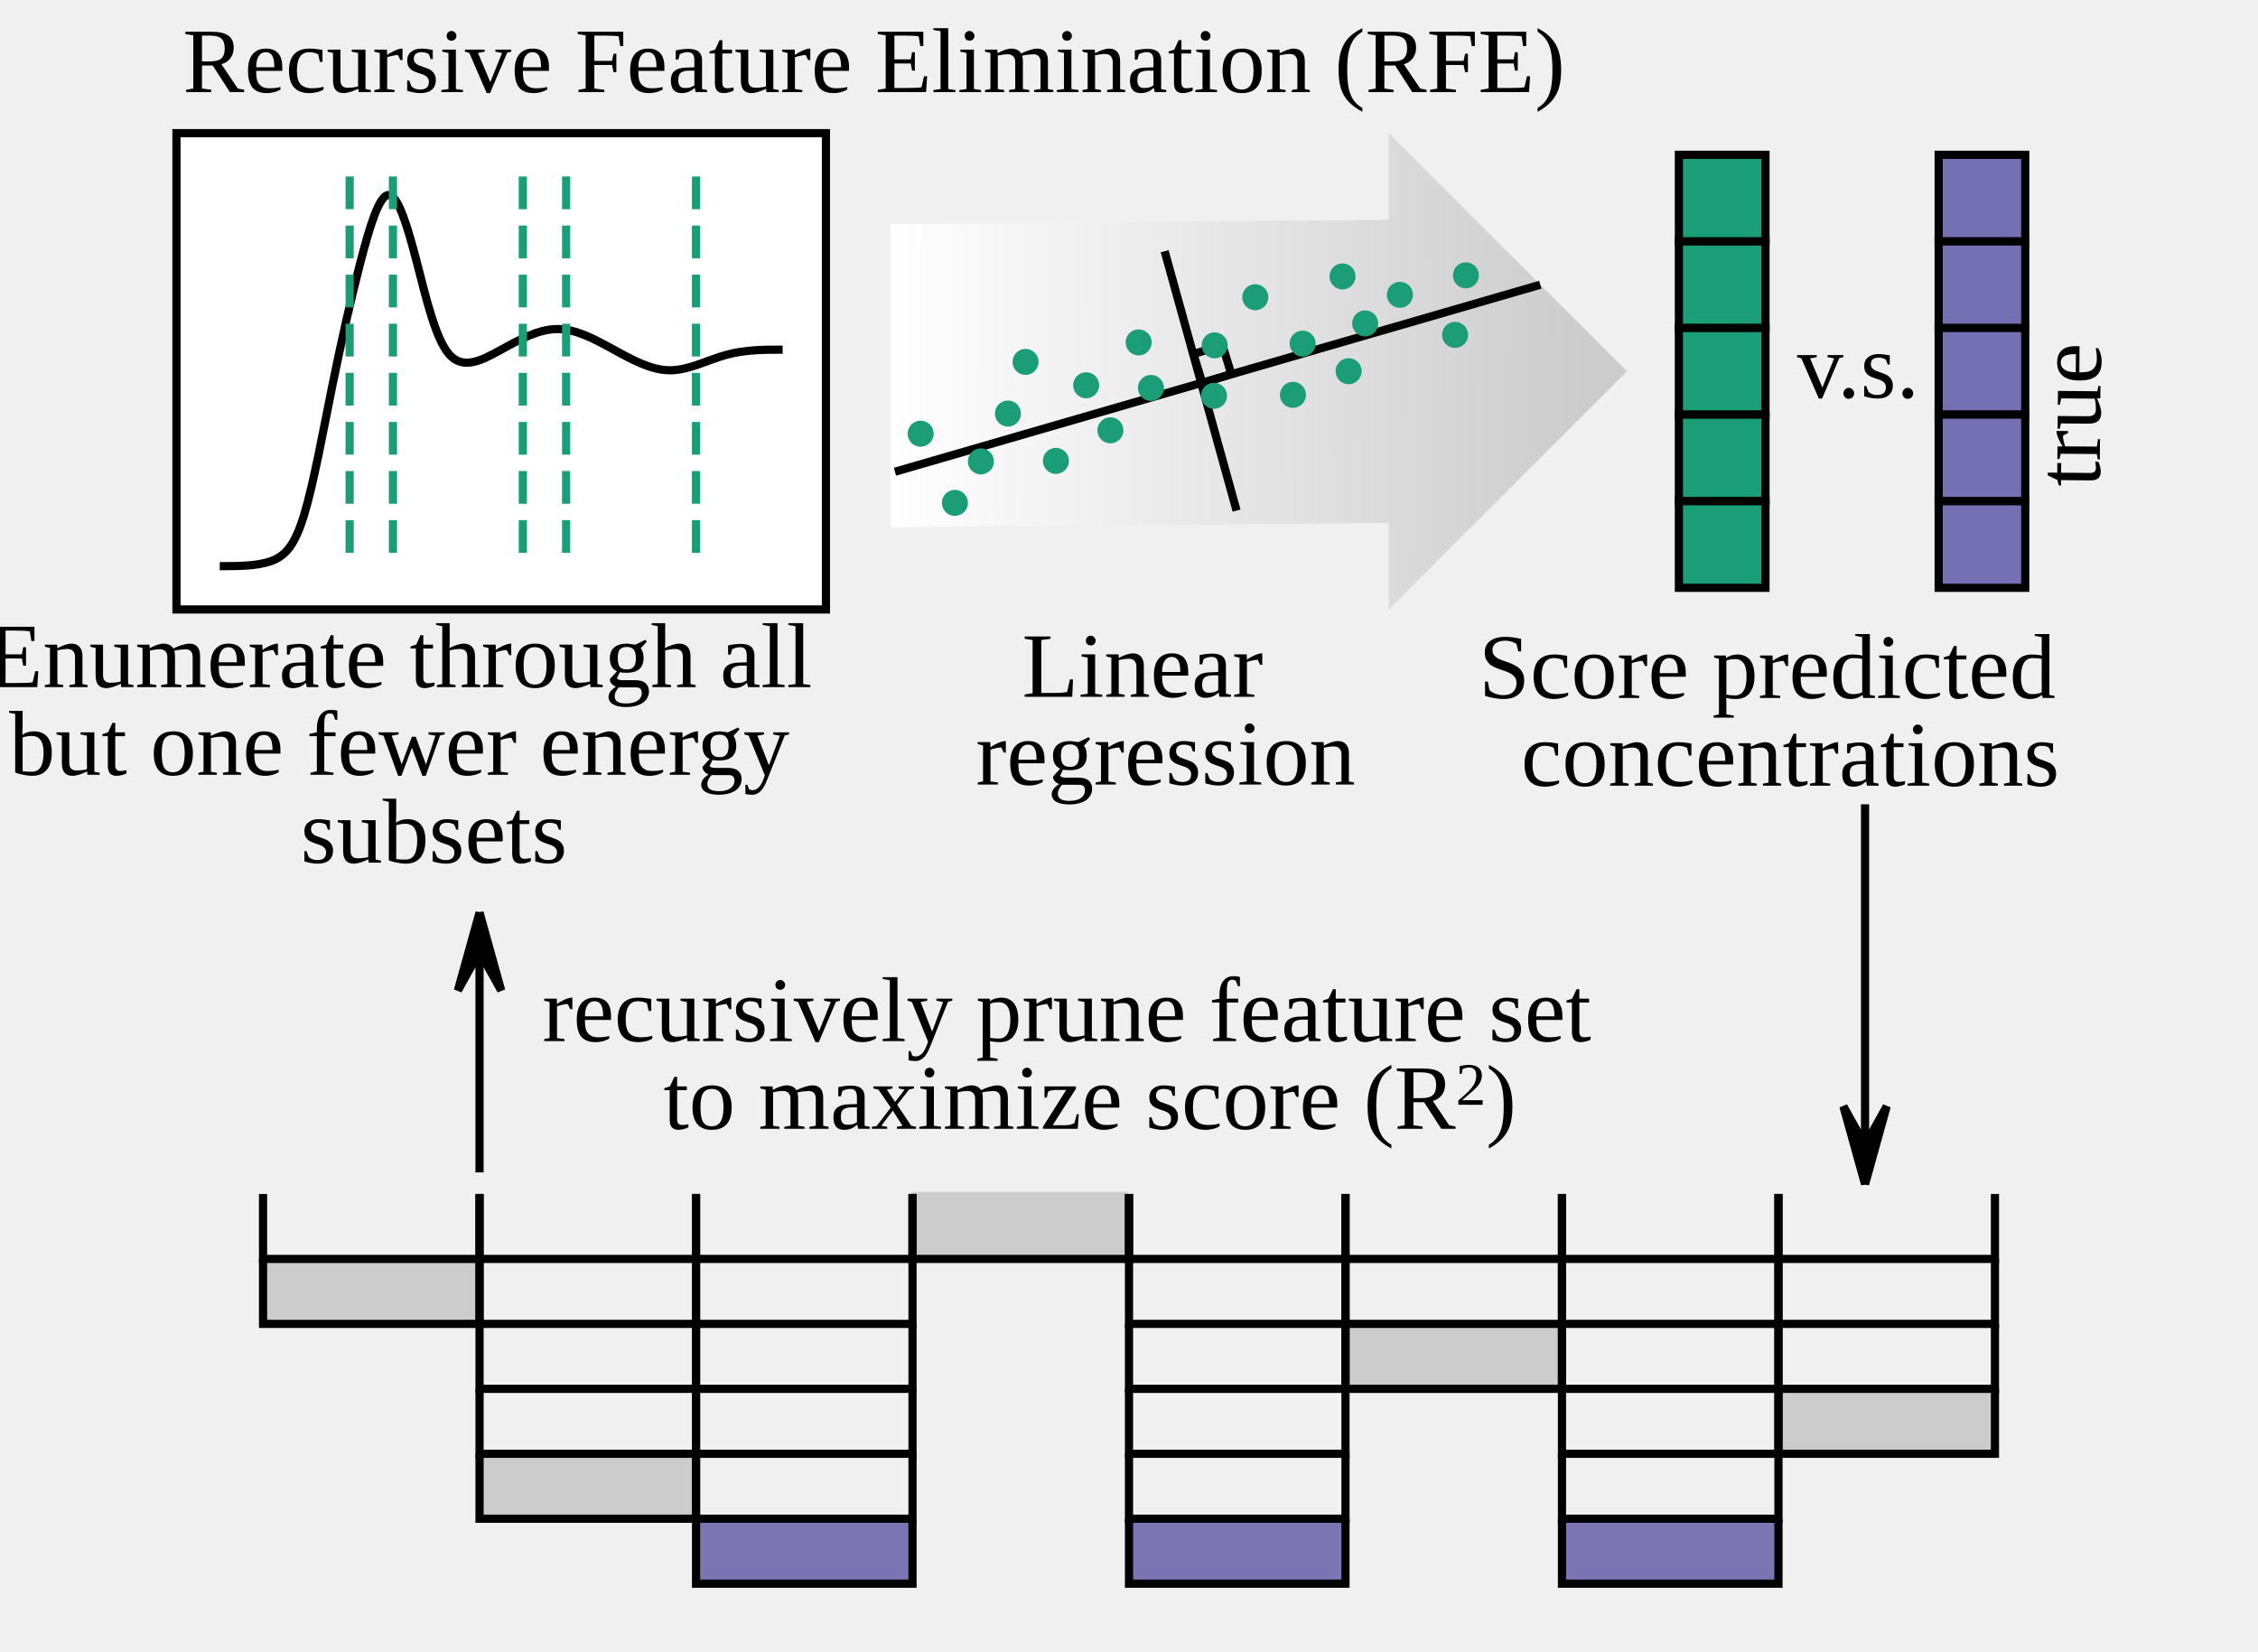
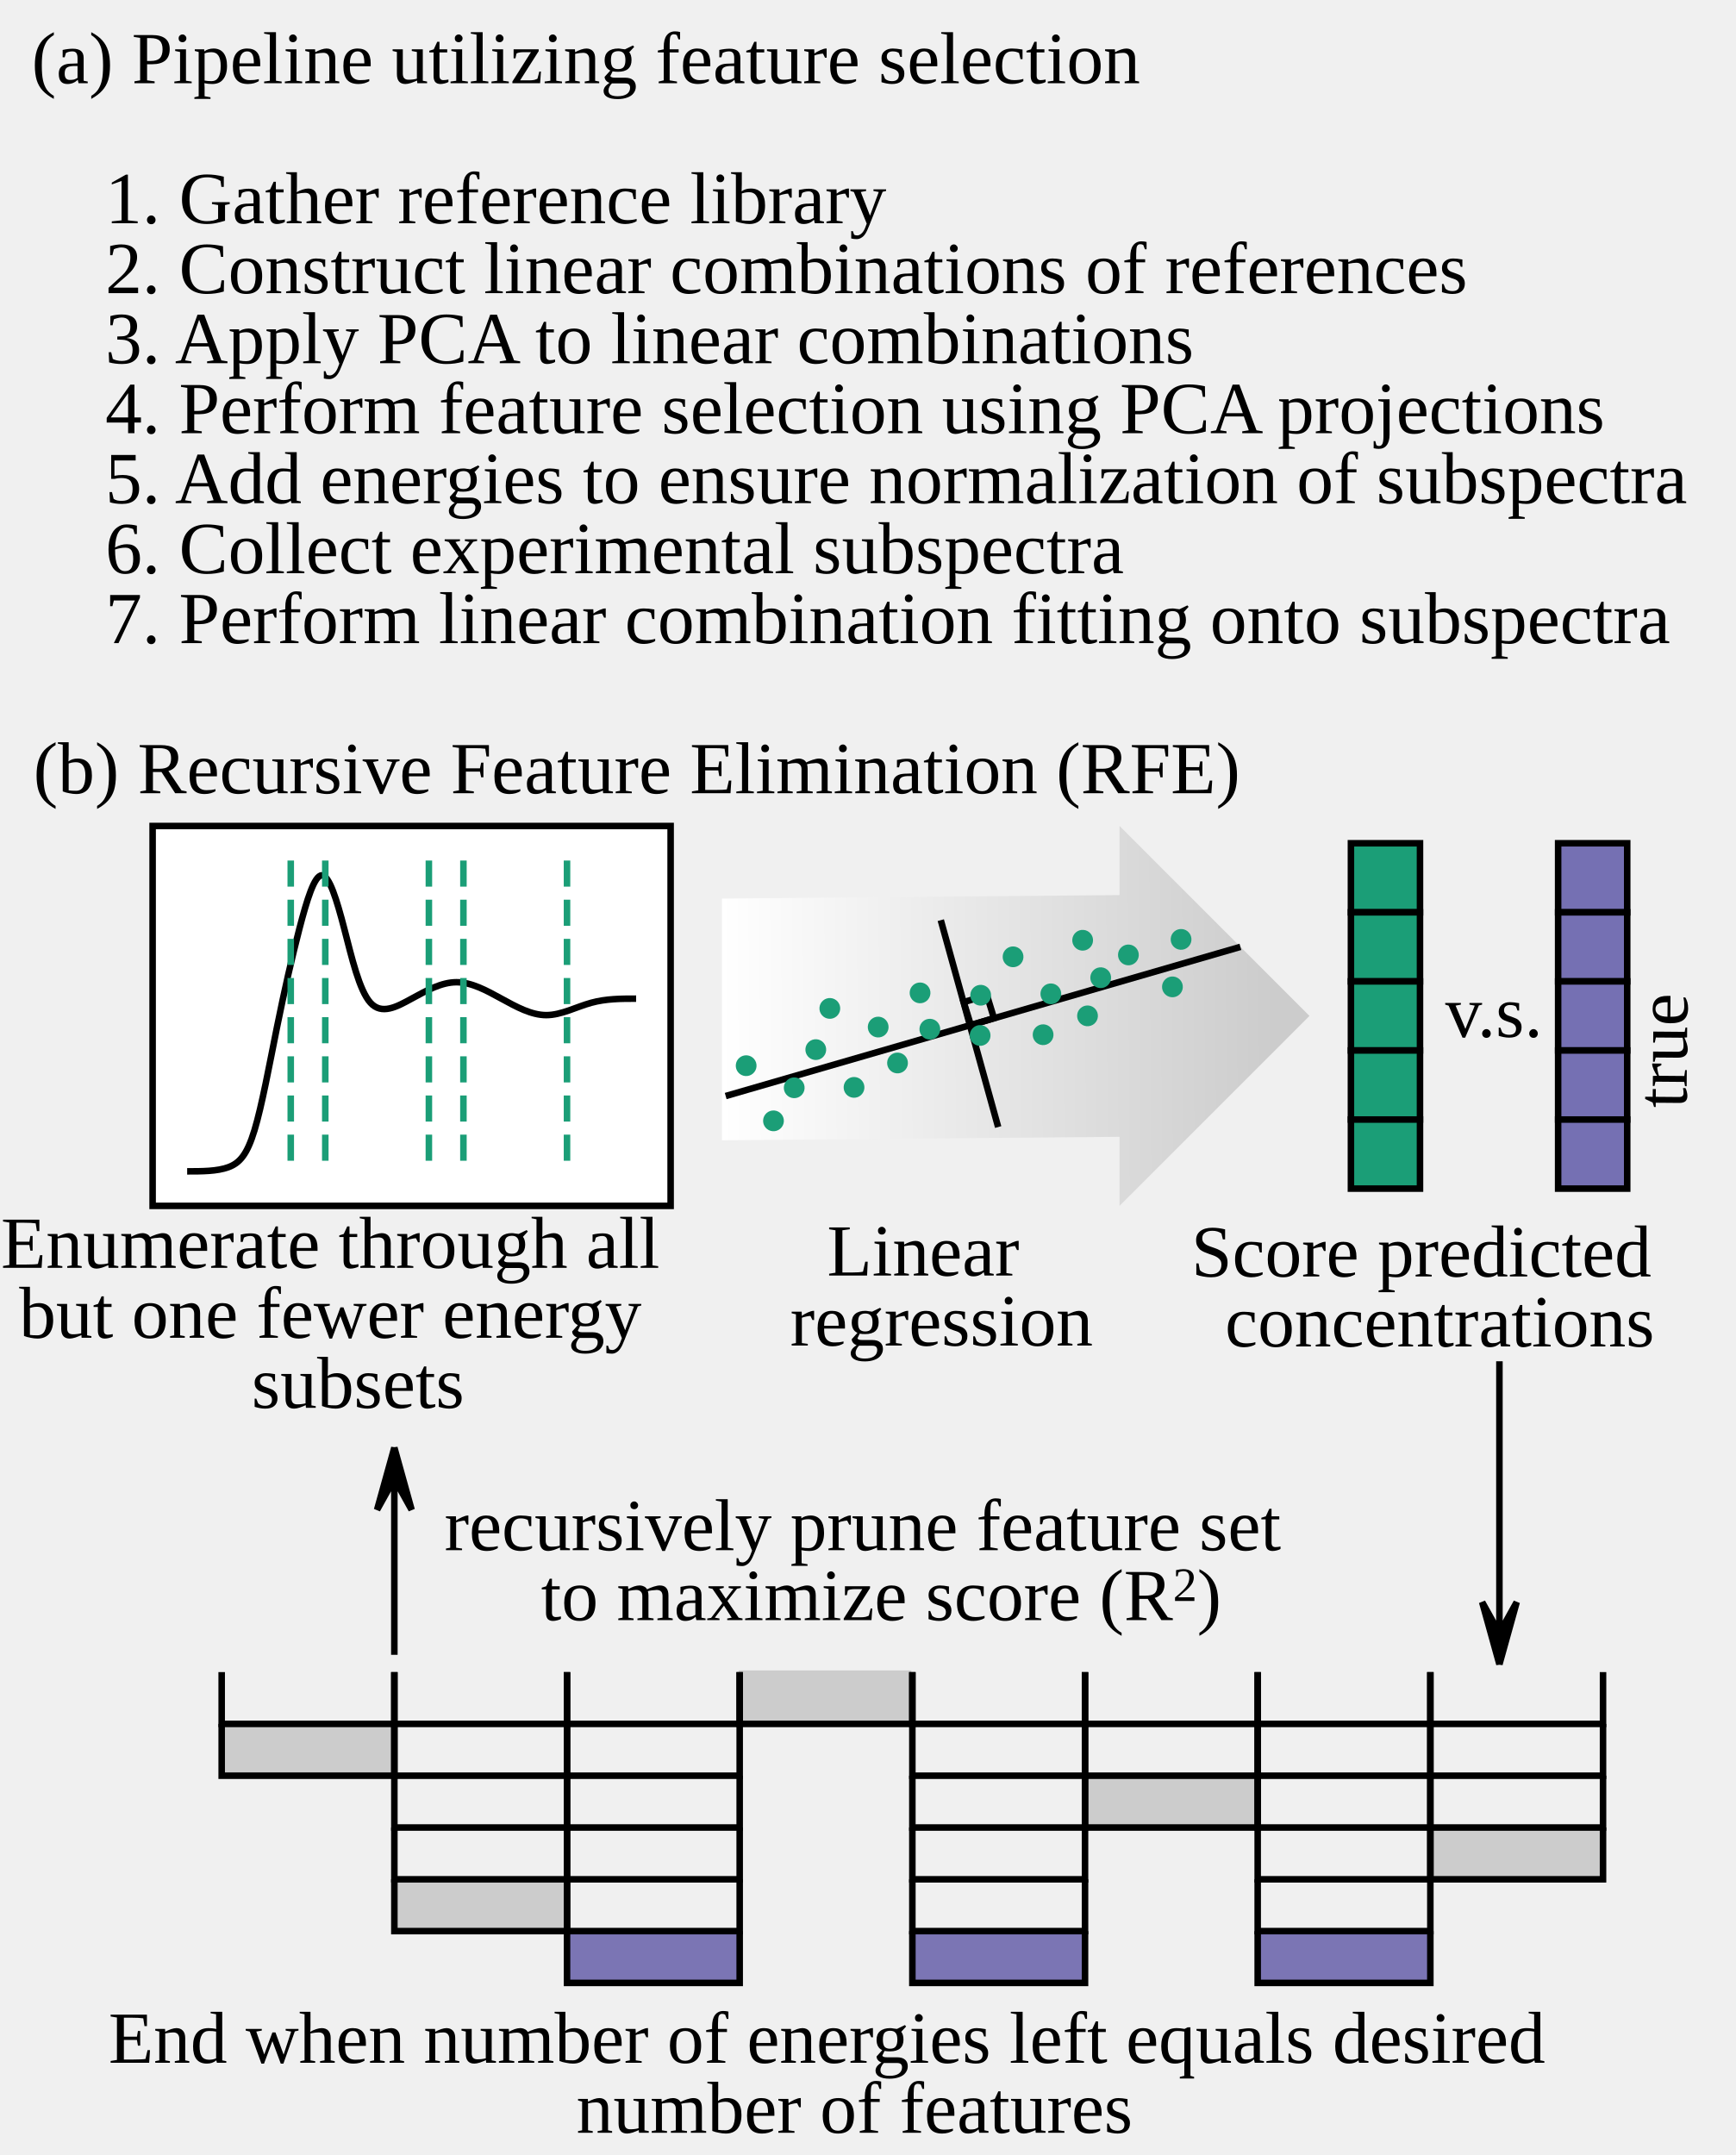
- <svg xmlns="http://www.w3.org/2000/svg" xmlns:xlink="http://www.w3.org/1999/xlink" width="137.983mm" height="100.942mm" viewBox="0 0 137.983 100.942" version="1.1" id="svg8">
+ <svg xmlns="http://www.w3.org/2000/svg" xmlns:xlink="http://www.w3.org/1999/xlink" width="133.001mm" height="165.102mm" viewBox="0 0 133.001 165.102" version="1.1" id="svg8">
  <defs id="defs2">
    <linearGradient id="linearGradient1077">
      <stop style="stop-color:#ffffff;stop-opacity:1" offset="0" id="stop1073" />
      <stop style="stop-color:#cccccc;stop-opacity:1" offset="1" id="stop1075" />
    </linearGradient>
    <rect x="46.302" y="228.865" width="74.083" height="11.906" id="rect1117" />
    <linearGradient xlink:href="#linearGradient1077" id="linearGradient1079" x1="82.021" y1="248.708" x2="124.387" y2="248.441" gradientUnits="userSpaceOnUse" gradientTransform="translate(-1.355324,1.590696)" />
  </defs>
-   <g id="layer1" transform="translate(-26.25833,-227.3417)">
+   <g id="layer1" transform="translate(-25.34866,-172.197)">
    <rect style="fill:#7872b3;fill-opacity:0.961;fill-rule:evenodd;stroke:none;stroke-width:0.569;stroke-linecap:round;stroke-linejoin:round;stroke-opacity:1;paint-order:markers fill stroke" id="rect1093-83-2" width="13.229" height="4.009" x="121.607" y="320.004" />
    <rect style="fill:#7872b3;fill-opacity:0.961;fill-rule:evenodd;stroke:none;stroke-width:0.569;stroke-linecap:round;stroke-linejoin:round;stroke-opacity:1;paint-order:markers fill stroke" id="rect1093-83-0" width="13.229" height="4.009" x="95.415" y="320.191" />
    <rect style="fill:#7872b3;fill-opacity:0.961;fill-rule:evenodd;stroke:none;stroke-width:0.569;stroke-linecap:round;stroke-linejoin:round;stroke-opacity:1;paint-order:markers fill stroke" id="rect1093-83" width="13.229" height="4.009" x="68.848" y="320.191" />
    <rect style="fill:#cccccc;fill-opacity:1;fill-rule:evenodd;stroke:none;stroke-width:0.569;stroke-linecap:round;stroke-linejoin:round;stroke-opacity:1;paint-order:markers fill stroke" id="rect1093-4" width="13.229" height="4.009" x="135.077" y="312.146" />
    <rect style="fill:#cccccc;fill-opacity:1;fill-rule:evenodd;stroke:none;stroke-width:0.569;stroke-linecap:round;stroke-linejoin:round;stroke-opacity:1;paint-order:markers fill stroke" id="rect1093-82" width="13.229" height="4.009" x="108.511" y="308.031" />
    <rect style="fill:#cccccc;fill-opacity:1;fill-rule:evenodd;stroke:none;stroke-width:0.569;stroke-linecap:round;stroke-linejoin:round;stroke-opacity:1;paint-order:markers fill stroke" id="rect1093-8" width="13.229" height="4.009" x="81.944" y="300.173" />
    <rect style="fill:#cccccc;fill-opacity:1;fill-rule:evenodd;stroke:none;stroke-width:0.569;stroke-linecap:round;stroke-linejoin:round;stroke-opacity:1;paint-order:markers fill stroke" id="rect1093-5" width="13.229" height="4.009" x="55.565" y="316.075" />
    <rect style="fill:#cccccc;fill-opacity:1;fill-rule:evenodd;stroke:none;stroke-width:0.569;stroke-linecap:round;stroke-linejoin:round;stroke-opacity:1;paint-order:markers fill stroke" id="rect1093" width="13.229" height="4.009" x="42.333" y="304.231" />
-     <path style="fill:url(#linearGradient1079);fill-opacity:1;stroke:none;stroke-width:0.265;stroke-linecap:butt;stroke-linejoin:miter;stroke-opacity:1;stroke-miterlimit:4;stroke-dasharray:none" d="m 80.666,241.039 v 18.521 l 30.459,-0.268 v 5.292 l 14.552,-14.552 -14.552,-14.552 0,5.292 z" id="path975" />
-     <text xml:space="preserve" style="font-size:5.644px;line-height:1.25;font-family:'Times New Roman';-inkscape-font-specification:'Times New Roman, ';stroke-width:0.265;font-weight:normal;font-style:normal;font-stretch:normal;font-variant:normal;" x="37.429" y="232.968" id="text1109">
-       <tspan x="37.429" y="232.968" style="stroke-width:0.265;-inkscape-font-specification:'Times New Roman, ';font-family:'Times New Roman';font-weight:normal;font-style:normal;font-stretch:normal;font-variant:normal;" id="tspan1107">Recursive Feature Elimination (RFE)</tspan>
+     <path style="fill:url(#linearGradient1079);fill-opacity:1;stroke:none;stroke-width:0.265;stroke-linecap:butt;stroke-linejoin:miter;stroke-miterlimit:4;stroke-dasharray:none;stroke-opacity:1" d="m 80.666,241.039 v 18.521 l 30.459,-0.268 v 5.292 L 125.677,250.031 111.125,235.479 v 5.292 z" id="path975" />
+     <text xml:space="preserve" style="font-style:normal;font-variant:normal;font-weight:normal;font-stretch:normal;font-size:5.644px;line-height:1.25;font-family:'Times New Roman';-inkscape-font-specification:'Times New Roman, ';stroke-width:0.265" x="27.904" y="232.968" id="text1109">
+       <tspan x="27.904" y="232.968" style="font-style:normal;font-variant:normal;font-weight:normal;font-stretch:normal;font-family:'Times New Roman';-inkscape-font-specification:'Times New Roman, ';stroke-width:0.265" id="tspan1107">(b) Recursive Feature Elimination (RFE)</tspan>
    </text>
    <text xml:space="preserve" id="text1115" style="font-size:5.644px;line-height:1.25;font-family:'Cambria Math';-inkscape-font-specification:'Cambria Math';white-space:pre;shape-inside:url(#rect1117);display:inline" />
    <g id="g982" transform="translate(-18.52083,201.0833)">
      <g id="g970" transform="translate(39.6875,-2.645835)">
        <rect style="fill:#ffffff;fill-rule:evenodd;stroke:#000000;stroke-width:0.5;stroke-miterlimit:4;stroke-dasharray:none;paint-order:markers fill stroke" id="rect966" width="39.688" height="29.104" x="15.875" y="37.042" ry="0" />
        <path style="fill:none;stroke:#000000;stroke-width:0.5;stroke-linecap:butt;stroke-linejoin:miter;stroke-miterlimit:4;stroke-dasharray:none;stroke-opacity:1" d="m 18.521,63.5 c 1.147,0 2.293,0 3.153,-0.315 0.86,-0.315 1.433,-0.945 2.006,-2.835 0.573,-1.89 1.147,-5.04 1.72,-7.874 0.573,-2.835 1.147,-5.355 1.72,-7.56 0.573,-2.205 1.147,-4.095 1.72,-4.095 0.573,4.8e-5 1.147,1.89 1.72,4.095 0.573,2.205 1.147,4.725 2.006,5.67 0.86,0.945 2.006,0.315 3.153,-0.315 1.147,-0.63 2.293,-1.26 3.44,-1.26 1.147,7.9e-5 2.293,0.63 3.44,1.26 1.147,0.63 2.293,1.26 3.44,1.26 1.146,-7.9e-5 2.293,-0.63 3.44,-0.945 1.147,-0.315 2.293,-0.315 3.439,-0.315" id="path968" />
      </g>
      <path style="fill:none;stroke:#1b9e77;stroke-width:0.5;stroke-linecap:butt;stroke-linejoin:miter;stroke-miterlimit:4;stroke-dasharray:2, 1;stroke-dashoffset:0;stroke-opacity:1" d="m 87.312,37.042 v 23.812" id="path972" />
      <path style="fill:none;stroke:#1b9e77;stroke-width:0.5;stroke-linecap:butt;stroke-linejoin:miter;stroke-miterlimit:4;stroke-dasharray:2, 1;stroke-dashoffset:0;stroke-opacity:1" d="m 79.375,37.042 v 23.812" id="path974" />
      <path style="fill:none;stroke:#1b9e77;stroke-width:0.5;stroke-linecap:butt;stroke-linejoin:miter;stroke-miterlimit:4;stroke-dasharray:2, 1;stroke-dashoffset:0;stroke-opacity:1" d="m 76.729,37.042 v 23.812" id="path976" />
      <path style="fill:none;stroke:#1b9e77;stroke-width:0.5;stroke-linecap:butt;stroke-linejoin:miter;stroke-miterlimit:4;stroke-dasharray:2, 1;stroke-dashoffset:0;stroke-opacity:1" d="m 68.792,37.042 v 23.812" id="path978" />
      <path style="fill:none;stroke:#1b9e77;stroke-width:0.5;stroke-linecap:butt;stroke-linejoin:miter;stroke-miterlimit:4;stroke-dasharray:2, 1;stroke-dashoffset:0;stroke-opacity:1" d="m 66.146,37.042 v 23.812" id="path980" />
    </g>
    <g id="g1033" style="fill:#1b9e77;fill-opacity:1" transform="translate(3.175)">
      <rect style="fill:#1b9e77;fill-opacity:1;fill-rule:evenodd;stroke:#000000;stroke-width:0.5;stroke-linecap:square;stroke-miterlimit:4;stroke-dasharray:none;paint-order:markers fill stroke" id="rect1016" width="5.292" height="5.292" x="125.677" y="236.802" />
      <rect style="fill:#1b9e77;fill-opacity:1;fill-rule:evenodd;stroke:#000000;stroke-width:0.5;stroke-linecap:square;stroke-miterlimit:4;stroke-dasharray:none;paint-order:markers fill stroke" id="rect1018" width="5.292" height="5.292" x="125.677" y="242.094" />
      <rect style="fill:#1b9e77;fill-opacity:1;fill-rule:evenodd;stroke:#000000;stroke-width:0.5;stroke-linecap:square;stroke-miterlimit:4;stroke-dasharray:none;paint-order:markers fill stroke" id="rect1020" width="5.292" height="5.292" x="125.677" y="247.385" />
      <rect style="fill:#1b9e77;fill-opacity:1;fill-rule:evenodd;stroke:#000000;stroke-width:0.5;stroke-linecap:square;stroke-miterlimit:4;stroke-dasharray:none;paint-order:markers fill stroke" id="rect1022" width="5.292" height="5.292" x="125.677" y="252.677" />
      <rect style="fill:#1b9e77;fill-opacity:1;fill-rule:evenodd;stroke:#000000;stroke-width:0.5;stroke-linecap:square;stroke-miterlimit:4;stroke-dasharray:none;paint-order:markers fill stroke" id="rect1024" width="5.292" height="5.292" x="125.677" y="257.969" />
    </g>
    <g id="g1045" transform="translate(19.05001)" style="fill:#7570b3;fill-opacity:1">
      <rect style="fill:#7570b3;fill-opacity:1;fill-rule:evenodd;stroke:#000000;stroke-width:0.5;stroke-linecap:square;stroke-miterlimit:4;stroke-dasharray:none;paint-order:markers fill stroke" id="rect1035" width="5.292" height="5.292" x="125.677" y="236.802" />
      <rect style="fill:#7570b3;fill-opacity:1;fill-rule:evenodd;stroke:#000000;stroke-width:0.5;stroke-linecap:square;stroke-miterlimit:4;stroke-dasharray:none;paint-order:markers fill stroke" id="rect1037" width="5.292" height="5.292" x="125.677" y="242.094" />
      <rect style="fill:#7570b3;fill-opacity:1;fill-rule:evenodd;stroke:#000000;stroke-width:0.5;stroke-linecap:square;stroke-miterlimit:4;stroke-dasharray:none;paint-order:markers fill stroke" id="rect1039" width="5.292" height="5.292" x="125.677" y="247.385" />
      <rect style="fill:#7570b3;fill-opacity:1;fill-rule:evenodd;stroke:#000000;stroke-width:0.5;stroke-linecap:square;stroke-miterlimit:4;stroke-dasharray:none;paint-order:markers fill stroke" id="rect1041" width="5.292" height="5.292" x="125.677" y="252.677" />
      <rect style="fill:#7570b3;fill-opacity:1;fill-rule:evenodd;stroke:#000000;stroke-width:0.5;stroke-linecap:square;stroke-miterlimit:4;stroke-dasharray:none;paint-order:markers fill stroke" id="rect1043" width="5.292" height="5.292" x="125.677" y="257.969" />
    </g>
-     <text xml:space="preserve" style="font-size:5.644px;line-height:1.25;font-family:'Times New Roman';-inkscape-font-specification:'Times New Roman, ';stroke-width:0.265;font-weight:normal;font-style:normal;font-stretch:normal;font-variant:normal;" x="136.074" y="251.633" id="text1049">
-       <tspan x="136.074" y="251.633" style="stroke-width:0.265;-inkscape-font-specification:'Times New Roman, ';font-family:'Times New Roman';font-weight:normal;font-style:normal;font-stretch:normal;font-variant:normal;" id="tspan1047">v.s.</tspan>
+     <text xml:space="preserve" style="font-style:normal;font-variant:normal;font-weight:normal;font-stretch:normal;font-size:5.644px;line-height:1.25;font-family:'Times New Roman';-inkscape-font-specification:'Times New Roman, ';stroke-width:0.265" x="136.074" y="251.633" id="text1049">
+       <tspan x="136.074" y="251.633" style="font-style:normal;font-variant:normal;font-weight:normal;font-stretch:normal;font-family:'Times New Roman';-inkscape-font-specification:'Times New Roman, ';stroke-width:0.265" id="tspan1047">v.s.</tspan>
    </text>
    <text xml:space="preserve" style="font-style:normal;font-variant:normal;font-weight:normal;font-stretch:normal;font-size:5.644px;line-height:0.95;font-family:'Times New Roman';-inkscape-font-specification:'Times New Roman, ';text-align:center;text-anchor:middle;stroke-width:0.265" x="56.305" y="269.327" id="text1054">
      <tspan x="56.305" y="269.327" style="font-style:normal;font-variant:normal;font-weight:normal;font-stretch:normal;font-family:'Times New Roman';-inkscape-font-specification:'Times New Roman, ';text-align:center;text-anchor:middle;stroke-width:0.265" id="tspan1056">Enumerate through all </tspan>
      <tspan x="56.305" y="274.69" style="font-style:normal;font-variant:normal;font-weight:normal;font-stretch:normal;font-family:'Times New Roman';-inkscape-font-specification:'Times New Roman, ';text-align:center;text-anchor:middle;stroke-width:0.265" id="tspan661">but one fewer energy </tspan>
      <tspan x="56.305" y="280.052" style="font-style:normal;font-variant:normal;font-weight:normal;font-stretch:normal;font-family:'Times New Roman';-inkscape-font-specification:'Times New Roman, ';text-align:center;text-anchor:middle;stroke-width:0.265" id="tspan667">subsets</tspan>
    </text>
-     <text xml:space="preserve" style="font-size:5.644px;line-height:0.95;font-family:'Times New Roman';-inkscape-font-specification:'Times New Roman, ';text-align:center;text-anchor:middle;stroke-width:0.265;font-weight:normal;font-style:normal;font-stretch:normal;font-variant:normal;" x="101.02" y="269.923" id="text1062">
-       <tspan x="101.02" y="269.923" style="text-align:center;text-anchor:middle;stroke-width:0.265;-inkscape-font-specification:'Times New Roman, ';font-family:'Times New Roman';font-weight:normal;font-style:normal;font-stretch:normal;font-variant:normal;" id="tspan1060">Linear</tspan>
-       <tspan x="101.02" y="275.285" style="text-align:center;text-anchor:middle;stroke-width:0.265;-inkscape-font-specification:'Times New Roman, ';font-family:'Times New Roman';font-weight:normal;font-style:normal;font-stretch:normal;font-variant:normal;" id="tspan1066">regression</tspan>
+     <text xml:space="preserve" style="font-style:normal;font-variant:normal;font-weight:normal;font-stretch:normal;font-size:5.644px;line-height:0.95;font-family:'Times New Roman';-inkscape-font-specification:'Times New Roman, ';text-align:center;text-anchor:middle;stroke-width:0.265" x="101.02" y="269.923" id="text1062">
+       <tspan x="101.02" y="269.923" style="font-style:normal;font-variant:normal;font-weight:normal;font-stretch:normal;font-family:'Times New Roman';-inkscape-font-specification:'Times New Roman, ';text-align:center;text-anchor:middle;stroke-width:0.265" id="tspan1060">Linear</tspan>
+       <tspan x="101.02" y="275.285" style="font-style:normal;font-variant:normal;font-weight:normal;font-stretch:normal;font-family:'Times New Roman';-inkscape-font-specification:'Times New Roman, ';text-align:center;text-anchor:middle;stroke-width:0.265" id="tspan1066">regression</tspan>
    </text>
-     <text xml:space="preserve" style="font-size:5.644px;line-height:0.95;font-family:'Times New Roman';-inkscape-font-specification:'Times New Roman, ';text-align:center;text-anchor:middle;stroke-width:0.265;font-weight:normal;font-style:normal;font-stretch:normal;font-variant:normal;" x="139.186" y="269.989" id="text1072">
-       <tspan x="139.186" y="269.989" style="text-align:center;text-anchor:middle;stroke-width:0.265;-inkscape-font-specification:'Times New Roman, ';font-family:'Times New Roman';font-weight:normal;font-style:normal;font-stretch:normal;font-variant:normal;" id="tspan1070">Score predicted</tspan>
-       <tspan x="139.186" y="275.351" style="text-align:center;text-anchor:middle;stroke-width:0.265;-inkscape-font-specification:'Times New Roman, ';font-family:'Times New Roman';font-weight:normal;font-style:normal;font-stretch:normal;font-variant:normal;" id="tspan1076">concentrations</tspan>
+     <text xml:space="preserve" style="font-style:normal;font-variant:normal;font-weight:normal;font-stretch:normal;font-size:5.644px;line-height:0.95;font-family:'Times New Roman';-inkscape-font-specification:'Times New Roman, ';text-align:center;text-anchor:middle;stroke-width:0.265" x="139.186" y="269.989" id="text1072">
+       <tspan x="139.186" y="269.989" style="font-style:normal;font-variant:normal;font-weight:normal;font-stretch:normal;font-family:'Times New Roman';-inkscape-font-specification:'Times New Roman, ';text-align:center;text-anchor:middle;stroke-width:0.265" id="tspan1070">Score predicted</tspan>
+       <tspan x="139.186" y="275.351" style="font-style:normal;font-variant:normal;font-weight:normal;font-stretch:normal;font-family:'Times New Roman';-inkscape-font-specification:'Times New Roman, ';text-align:center;text-anchor:middle;stroke-width:0.265" id="tspan1076">concentrations</tspan>
    </text>
-     <text xml:space="preserve" style="font-size:5.644px;line-height:0.95;font-family:'Times New Roman';-inkscape-font-specification:'Times New Roman, ';text-align:center;text-anchor:middle;stroke-width:0.265;font-weight:normal;font-style:normal;font-stretch:normal;font-variant:normal;" x="96.391" y="290.958" id="text1082">
-       <tspan x="96.391" y="290.958" style="text-align:center;text-anchor:middle;stroke-width:0.265;-inkscape-font-specification:'Times New Roman, ';font-family:'Times New Roman';font-weight:normal;font-style:normal;font-stretch:normal;font-variant:normal;" id="tspan1080">recursively prune feature set</tspan>
-       <tspan x="96.391" y="296.32" style="text-align:center;text-anchor:middle;stroke-width:0.265;-inkscape-font-specification:'Times New Roman, ';font-family:'Times New Roman';font-weight:normal;font-style:normal;font-stretch:normal;font-variant:normal;" id="tspan1181">to maximize score (R<tspan style="font-size:65%;text-align:center;baseline-shift:super;text-anchor:middle;-inkscape-font-specification:'Times New Roman, ';font-family:'Times New Roman';font-weight:normal;font-style:normal;font-stretch:normal;font-variant:normal;" id="tspan1084">2</tspan>)</tspan>
+     <text xml:space="preserve" style="font-style:normal;font-variant:normal;font-weight:normal;font-stretch:normal;font-size:5.644px;line-height:0.95;font-family:'Times New Roman';-inkscape-font-specification:'Times New Roman, ';text-align:center;text-anchor:middle;stroke-width:0.265" x="96.391" y="290.958" id="text1082">
+       <tspan x="96.391" y="290.958" style="font-style:normal;font-variant:normal;font-weight:normal;font-stretch:normal;font-family:'Times New Roman';-inkscape-font-specification:'Times New Roman, ';text-align:center;text-anchor:middle;stroke-width:0.265" id="tspan1080">recursively prune feature set</tspan>
+       <tspan x="96.391" y="296.32" style="font-style:normal;font-variant:normal;font-weight:normal;font-stretch:normal;font-family:'Times New Roman';-inkscape-font-specification:'Times New Roman, ';text-align:center;text-anchor:middle;stroke-width:0.265" id="tspan1181">to maximize score (R<tspan style="font-style:normal;font-variant:normal;font-weight:normal;font-stretch:normal;font-size:65%;font-family:'Times New Roman';-inkscape-font-specification:'Times New Roman, ';text-align:center;baseline-shift:super;text-anchor:middle" id="tspan1084">2</tspan>)</tspan>
    </text>
-     <text xml:space="preserve" style="font-size:5.644px;line-height:0.95;font-family:'Times New Roman';-inkscape-font-specification:'Times New Roman, ';text-align:center;text-anchor:middle;stroke-width:0.265;font-weight:normal;font-style:normal;font-stretch:normal;font-variant:normal;" x="-247.886" y="156.685" id="text1090" transform="rotate(-89.52495)">
-       <tspan x="-247.886" y="156.685" style="text-align:center;text-anchor:middle;stroke-width:0.265;-inkscape-font-specification:'Times New Roman, ';font-family:'Times New Roman';font-weight:normal;font-style:normal;font-stretch:normal;font-variant:normal;" id="tspan1088">true</tspan>
+     <text xml:space="preserve" style="font-style:normal;font-variant:normal;font-weight:normal;font-stretch:normal;font-size:5.644px;line-height:0.95;font-family:'Times New Roman';-inkscape-font-specification:'Times New Roman, ';text-align:center;text-anchor:middle;stroke-width:0.265" x="-247.886" y="156.685" id="text1090" transform="rotate(-89.52495)">
+       <tspan x="-247.886" y="156.685" style="font-style:normal;font-variant:normal;font-weight:normal;font-stretch:normal;font-family:'Times New Roman';-inkscape-font-specification:'Times New Roman, ';text-align:center;text-anchor:middle;stroke-width:0.265" id="tspan1088">true</tspan>
    </text>
    <g id="g1071">
      <path style="fill:none;stroke:#000000;stroke-width:0.5;stroke-linecap:butt;stroke-linejoin:miter;stroke-miterlimit:4;stroke-dasharray:none;stroke-opacity:1" d="m 42.333,300.302 v 3.969 h 13.229 v -3.969" id="path1019" />
      <path style="fill:none;stroke:#000000;stroke-width:0.5;stroke-linecap:butt;stroke-linejoin:miter;stroke-miterlimit:4;stroke-dasharray:none;stroke-opacity:1" d="m 55.563,300.302 v 3.969 h 13.229 v -3.969" id="path1022" />
      <path style="fill:none;stroke:#000000;stroke-width:0.5;stroke-linecap:butt;stroke-linejoin:miter;stroke-miterlimit:4;stroke-dasharray:none;stroke-opacity:1" d="m 68.792,300.302 v 3.969 h 13.229 v -3.969" id="path1024" />
      <path style="fill:none;fill-opacity:0.671;stroke:#000000;stroke-width:0.5;stroke-linecap:butt;stroke-linejoin:miter;stroke-miterlimit:4;stroke-dasharray:none;stroke-opacity:1" d="m 82.021,300.302 v 3.969 h 13.229 v -3.969" id="path1026" />
      <path style="fill:none;stroke:#000000;stroke-width:0.5;stroke-linecap:butt;stroke-linejoin:miter;stroke-miterlimit:4;stroke-dasharray:none;stroke-opacity:1" d="m 95.25,300.302 v 3.969 h 13.229 v -3.969" id="path1028" />
      <path style="fill:none;stroke:#000000;stroke-width:0.5;stroke-linecap:butt;stroke-linejoin:miter;stroke-miterlimit:4;stroke-dasharray:none;stroke-opacity:1" d="m 108.479,300.302 v 3.969 h 13.229 v -3.969" id="path1030" />
      <path style="fill:none;stroke:#000000;stroke-width:0.5;stroke-linecap:butt;stroke-linejoin:miter;stroke-miterlimit:4;stroke-dasharray:none;stroke-opacity:1" d="m 121.708,300.302 v 3.969 h 13.229 v -3.969" id="path1032" />
      <path style="fill:none;stroke:#000000;stroke-width:0.5;stroke-linecap:butt;stroke-linejoin:miter;stroke-miterlimit:4;stroke-dasharray:none;stroke-opacity:1" d="m 134.938,300.302 v 3.969 h 13.229 v -3.969" id="path1034" />
      <path style="fill:none;stroke:#000000;stroke-width:0.5;stroke-linecap:butt;stroke-linejoin:miter;stroke-miterlimit:4;stroke-dasharray:none;stroke-opacity:1" d="m 55.563,304.271 v 3.969 h 13.229 v -3.969" id="path1036" />
      <path style="fill:none;stroke:#000000;stroke-width:0.5;stroke-linecap:butt;stroke-linejoin:miter;stroke-miterlimit:4;stroke-dasharray:none;stroke-opacity:1" d="m 68.792,304.271 v 3.969 h 13.229 v -3.969" id="path1038" />
      <path style="fill:none;fill-opacity:1;stroke:#000000;stroke-width:0.5;stroke-linecap:butt;stroke-linejoin:miter;stroke-miterlimit:4;stroke-dasharray:none;stroke-opacity:1" d="m 42.333,304.271 v 3.969 h 13.229 v -3.969" id="path1040" />
      <path style="fill:none;stroke:#000000;stroke-width:0.5;stroke-linecap:butt;stroke-linejoin:miter;stroke-miterlimit:4;stroke-dasharray:none;stroke-opacity:1" d="m 95.25,304.271 v 3.969 h 13.229 v -3.969" id="path1042" />
      <path style="fill:none;stroke:#000000;stroke-width:0.5;stroke-linecap:butt;stroke-linejoin:miter;stroke-miterlimit:4;stroke-dasharray:none;stroke-opacity:1" d="m 121.708,304.271 v 3.969 h 13.229 v -3.969" id="path1046" />
      <path style="fill:none;stroke:#000000;stroke-width:0.5;stroke-linecap:butt;stroke-linejoin:miter;stroke-miterlimit:4;stroke-dasharray:none;stroke-opacity:1" d="m 134.938,304.271 v 3.969 h 13.229 v -3.969" id="path1048" />
      <path style="fill:none;stroke:#000000;stroke-width:0.5;stroke-linecap:butt;stroke-linejoin:miter;stroke-miterlimit:4;stroke-dasharray:none;stroke-opacity:1" d="m 55.563,308.24 v 3.969 h 13.229 v -3.969" id="path1050" />
      <path style="fill:none;stroke:#000000;stroke-width:0.5;stroke-linecap:butt;stroke-linejoin:miter;stroke-miterlimit:4;stroke-dasharray:none;stroke-opacity:1" d="m 68.792,308.24 v 3.969 h 13.229 v -3.969" id="path1052" />
      <path style="fill:none;stroke:#000000;stroke-width:0.5;stroke-linecap:butt;stroke-linejoin:miter;stroke-miterlimit:4;stroke-dasharray:none;stroke-opacity:1" d="m 95.25,308.24 v 3.969 h 13.229 v -3.969" id="path1056" />
      <path style="fill:none;stroke:#000000;stroke-width:0.5;stroke-linecap:butt;stroke-linejoin:miter;stroke-miterlimit:4;stroke-dasharray:none;stroke-opacity:1" d="m 121.708,308.24 v 3.969 h 13.229 v -3.969" id="path1060" />
      <path style="fill:none;stroke:#000000;stroke-width:0.5;stroke-linecap:butt;stroke-linejoin:miter;stroke-miterlimit:4;stroke-dasharray:none;stroke-opacity:1" d="m 134.938,308.24 v 3.969 h 13.229 v -3.969" id="path1062" />
      <path style="fill:none;stroke:#000000;stroke-width:0.5;stroke-linecap:butt;stroke-linejoin:miter;stroke-miterlimit:4;stroke-dasharray:none;stroke-opacity:1" d="m 55.563,312.208 v 3.969 h 13.229 v -3.969" id="path1064" />
      <path style="fill:none;stroke:#000000;stroke-width:0.5;stroke-linecap:butt;stroke-linejoin:miter;stroke-miterlimit:4;stroke-dasharray:none;stroke-opacity:1" d="m 68.792,312.208 v 3.969 h 13.229 v -3.969" id="path1066" />
      <path style="fill:none;stroke:#000000;stroke-width:0.5;stroke-linecap:butt;stroke-linejoin:miter;stroke-miterlimit:4;stroke-dasharray:none;stroke-opacity:1" d="m 95.25,312.208 v 3.969 h 13.229 v -3.969" id="path1070" />
      <path style="fill:none;stroke:#000000;stroke-width:0.5;stroke-linecap:butt;stroke-linejoin:miter;stroke-miterlimit:4;stroke-dasharray:none;stroke-opacity:1" d="m 121.708,312.208 v 3.969 h 13.229 v -3.969" id="path1074" />
      <path style="fill:none;fill-opacity:0.671;stroke:#000000;stroke-width:0.5;stroke-linecap:butt;stroke-linejoin:miter;stroke-miterlimit:4;stroke-dasharray:none;stroke-opacity:1" d="m 134.938,312.208 v 3.969 h 13.229 v -3.969" id="path1076" />
      <path style="fill:none;stroke:#000000;stroke-width:0.5;stroke-linecap:butt;stroke-linejoin:miter;stroke-miterlimit:4;stroke-dasharray:none;stroke-opacity:1" d="m 108.479,304.271 v 3.969 h 13.229 v -3.969" id="path1079" />
      <path style="fill:none;fill-opacity:0.671;stroke:#000000;stroke-width:0.5;stroke-linecap:butt;stroke-linejoin:miter;stroke-miterlimit:4;stroke-dasharray:none;stroke-opacity:1" d="m 108.479,308.24 v 3.969 h 13.229 v -3.969" id="path1081" />
      <path style="fill:none;fill-opacity:0.671;stroke:#000000;stroke-width:0.5;stroke-linecap:butt;stroke-linejoin:miter;stroke-miterlimit:4;stroke-dasharray:none;stroke-opacity:1" d="m 55.563,316.177 v 3.969 h 13.229 v -3.969" id="path1083" />
      <path style="fill:none;stroke:#000000;stroke-width:0.5;stroke-linecap:butt;stroke-linejoin:miter;stroke-miterlimit:4;stroke-dasharray:none;stroke-opacity:1" d="m 68.792,316.177 v 3.969 h 13.229 v -3.969" id="path1085" />
      <path style="fill:none;stroke:#000000;stroke-width:0.5;stroke-linecap:butt;stroke-linejoin:miter;stroke-miterlimit:4;stroke-dasharray:none;stroke-opacity:1" d="m 95.25,316.177 v 3.969 h 13.229 v -3.969" id="path1087" />
      <path style="fill:none;stroke:#000000;stroke-width:0.5;stroke-linecap:butt;stroke-linejoin:miter;stroke-miterlimit:4;stroke-dasharray:none;stroke-opacity:1" d="m 121.708,316.177 v 3.969 h 13.229 v -3.969" id="path1089" />
      <path style="fill:none;fill-opacity:1;stroke:#000000;stroke-width:0.5;stroke-linecap:butt;stroke-linejoin:miter;stroke-miterlimit:4;stroke-dasharray:none;stroke-opacity:1" d="m 68.792,320.146 v 3.969 h 13.229 v -3.969" id="path1093" />
      <path style="fill:none;fill-opacity:1;stroke:#000000;stroke-width:0.5;stroke-linecap:butt;stroke-linejoin:miter;stroke-miterlimit:4;stroke-dasharray:none;stroke-opacity:1" d="m 95.25,320.146 v 3.969 h 13.229 v -3.969" id="path1095" />
      <path style="fill:none;fill-opacity:1;stroke:#000000;stroke-width:0.5;stroke-linecap:butt;stroke-linejoin:miter;stroke-miterlimit:4;stroke-dasharray:none;stroke-opacity:1" d="m 121.708,320.146 v 3.969 h 13.229 v -3.969" id="path1097" />
    </g>
    <path style="fill:#000000;stroke:#000000;stroke-width:0.5;stroke-linecap:square;stroke-linejoin:miter;stroke-miterlimit:4;stroke-dasharray:none;stroke-opacity:1" d="m 55.562,298.979 v -15.875 l -1.323,4.763 1.323,-2.381 1.323,2.381 -1.323,-4.763 z" id="path1099" />
    <path style="fill:#000000;stroke:#000000;stroke-width:0.5;stroke-linecap:square;stroke-linejoin:miter;stroke-miterlimit:4;stroke-dasharray:none;stroke-opacity:1" d="M 140.229,276.49 V 299.706 l -1.323,-4.763 1.323,2.381 1.323,-2.381 -1.323,4.763 z" id="path1118" />
    <g id="g1002" transform="translate(-1.355324,1.590696)">
      <circle style="fill:#1b9e77;fill-opacity:1;fill-rule:evenodd;stroke:none;stroke-width:0.301;stroke-miterlimit:4;stroke-dasharray:none;stroke-dashoffset:0;paint-order:markers fill stroke" id="circle986" cx="111.745" cy="245.916" r="0.796" transform="rotate(4.492973)" />
      <circle style="fill:#1b9e77;fill-opacity:1;fill-rule:evenodd;stroke:none;stroke-width:0.301;stroke-miterlimit:4;stroke-dasharray:none;stroke-dashoffset:0;paint-order:markers fill stroke" id="circle988" cx="113.227" cy="241.165" r="0.796" transform="rotate(4.492973)" />
      <g id="g998" transform="rotate(10.23958,-731.4029,495.8277)">
        <path style="fill:none;stroke:#000000;stroke-width:0.5;stroke-linecap:butt;stroke-linejoin:miter;stroke-miterlimit:4;stroke-dasharray:none;stroke-opacity:1" d="M 26.458,113.771 63.235,95.515" id="path991" />
        <path style="fill:none;stroke:#000000;stroke-width:0.5;stroke-linecap:butt;stroke-linejoin:miter;stroke-miterlimit:4;stroke-dasharray:none;stroke-opacity:1" d="M 40.28,97.582 47.424,112.398" id="path994" />
        <rect style="fill:none;fill-rule:evenodd;stroke:#000000;stroke-width:0.5;stroke-miterlimit:4;stroke-dasharray:none;stroke-dashoffset:0;paint-order:markers fill stroke" id="rect996" width="1.852" height="1.852" x="-9.24" y="111.7" transform="rotate(-27.35931)" />
      </g>
      <circle style="fill:#1b9e77;fill-opacity:1;fill-rule:evenodd;stroke:none;stroke-width:0.301;stroke-miterlimit:4;stroke-dasharray:none;stroke-dashoffset:0;paint-order:markers fill stroke" id="circle1000" cx="108.597" cy="243.262" r="0.796" transform="rotate(4.492973)" />
      <circle style="fill:#1b9e77;fill-opacity:1;fill-rule:evenodd;stroke:none;stroke-width:0.301;stroke-miterlimit:4;stroke-dasharray:none;stroke-dashoffset:0;paint-order:markers fill stroke" id="circle1002" cx="114.92" cy="243.792" r="0.796" transform="rotate(4.492973)" />
      <circle style="fill:#1b9e77;fill-opacity:1;fill-rule:evenodd;stroke:none;stroke-width:0.301;stroke-miterlimit:4;stroke-dasharray:none;stroke-dashoffset:0;paint-order:markers fill stroke" id="circle1004" cx="103.375" cy="244.907" r="0.796" transform="rotate(4.492973)" />
      <circle style="fill:#1b9e77;fill-opacity:1;fill-rule:evenodd;stroke:none;stroke-width:0.301;stroke-miterlimit:4;stroke-dasharray:none;stroke-dashoffset:0;paint-order:markers fill stroke" id="circle1006" cx="105.793" cy="248.956" r="0.796" transform="rotate(4.492973)" />
      <circle style="fill:#1b9e77;fill-opacity:1;fill-rule:evenodd;stroke:none;stroke-width:0.301;stroke-miterlimit:4;stroke-dasharray:none;stroke-dashoffset:0;paint-order:markers fill stroke" id="circle1008" cx="109.422" cy="240.031" r="0.796" transform="rotate(4.492973)" />
      <circle style="fill:#1b9e77;fill-opacity:1;fill-rule:evenodd;stroke:none;stroke-width:0.301;stroke-miterlimit:4;stroke-dasharray:none;stroke-dashoffset:0;paint-order:markers fill stroke" id="circle1010" cx="107.178" cy="246.306" r="0.796" transform="rotate(4.492973)" />
      <circle style="fill:#1b9e77;fill-opacity:1;fill-rule:evenodd;stroke:none;stroke-width:0.301;stroke-miterlimit:4;stroke-dasharray:none;stroke-dashoffset:0;paint-order:markers fill stroke" id="circle1012" cx="117.186" cy="241.016" r="0.796" transform="rotate(4.492973)" />
      <circle style="fill:#1b9e77;fill-opacity:1;fill-rule:evenodd;stroke:none;stroke-width:0.301;stroke-miterlimit:4;stroke-dasharray:none;stroke-dashoffset:0;paint-order:markers fill stroke" id="circle929" cx="125.87" cy="240.759" r="0.796" transform="rotate(4.492973)" />
      <circle style="fill:#1b9e77;fill-opacity:1;fill-rule:evenodd;stroke:none;stroke-width:0.301;stroke-miterlimit:4;stroke-dasharray:none;stroke-dashoffset:0;paint-order:markers fill stroke" id="circle931" cx="126.216" cy="237.59" r="0.796" transform="rotate(4.492973)" />
      <circle style="fill:#1b9e77;fill-opacity:1;fill-rule:evenodd;stroke:none;stroke-width:0.301;stroke-miterlimit:4;stroke-dasharray:none;stroke-dashoffset:0;paint-order:markers fill stroke" id="circle933" cx="123.108" cy="234.99" r="0.796" transform="rotate(4.492973)" />
      <circle style="fill:#1b9e77;fill-opacity:1;fill-rule:evenodd;stroke:none;stroke-width:0.301;stroke-miterlimit:4;stroke-dasharray:none;stroke-dashoffset:0;paint-order:markers fill stroke" id="circle935" cx="129.149" cy="239.052" r="0.796" transform="rotate(4.492973)" />
      <circle style="fill:#1b9e77;fill-opacity:1;fill-rule:evenodd;stroke:none;stroke-width:0.301;stroke-miterlimit:4;stroke-dasharray:none;stroke-dashoffset:0;paint-order:markers fill stroke" id="circle937" cx="121.064" cy="241.195" r="0.796" transform="rotate(4.492973)" />
      <circle style="fill:#1b9e77;fill-opacity:1;fill-rule:evenodd;stroke:none;stroke-width:0.301;stroke-miterlimit:4;stroke-dasharray:none;stroke-dashoffset:0;paint-order:markers fill stroke" id="circle939" cx="120.865" cy="238.118" r="0.796" transform="rotate(4.492973)" />
      <circle style="fill:#1b9e77;fill-opacity:1;fill-rule:evenodd;stroke:none;stroke-width:0.301;stroke-miterlimit:4;stroke-dasharray:none;stroke-dashoffset:0;paint-order:markers fill stroke" id="circle941" cx="116.22" cy="238.302" r="0.796" transform="rotate(4.492973)" />
      <circle style="fill:#1b9e77;fill-opacity:1;fill-rule:evenodd;stroke:none;stroke-width:0.301;stroke-miterlimit:4;stroke-dasharray:none;stroke-dashoffset:0;paint-order:markers fill stroke" id="circle943" cx="129.927" cy="236.059" r="0.796" transform="rotate(4.492973)" />
      <circle style="fill:#1b9e77;fill-opacity:1;fill-rule:evenodd;stroke:none;stroke-width:0.301;stroke-miterlimit:4;stroke-dasharray:none;stroke-dashoffset:0;paint-order:markers fill stroke" id="circle945" cx="128.324" cy="233.307" r="0.796" transform="rotate(4.492973)" />
      <circle style="fill:#1b9e77;fill-opacity:1;fill-rule:evenodd;stroke:none;stroke-width:0.301;stroke-miterlimit:4;stroke-dasharray:none;stroke-dashoffset:0;paint-order:markers fill stroke" id="circle969" cx="131.907" cy="234.153" r="0.796" transform="rotate(4.492973)" />
      <circle style="fill:#1b9e77;fill-opacity:1;fill-rule:evenodd;stroke:none;stroke-width:0.301;stroke-miterlimit:4;stroke-dasharray:none;stroke-dashoffset:0;paint-order:markers fill stroke" id="circle971" cx="135.461" cy="236.329" r="0.796" transform="rotate(4.492973)" />
      <circle style="fill:#1b9e77;fill-opacity:1;fill-rule:evenodd;stroke:none;stroke-width:0.301;stroke-miterlimit:4;stroke-dasharray:none;stroke-dashoffset:0;paint-order:markers fill stroke" id="circle973" cx="135.836" cy="232.65" r="0.796" transform="rotate(4.492973)" />
    </g>
    <rect style="fill:none;fill-opacity:0.671;fill-rule:evenodd;stroke:none;stroke-width:0.8;stroke-linecap:round;stroke-linejoin:round;stroke-opacity:1;paint-order:markers fill stroke" id="rect1089" width="13.229" height="7.938" x="42.333" y="300.302" />
+     <text xml:space="preserve" style="font-style:normal;font-variant:normal;font-weight:normal;font-stretch:normal;font-size:5.644px;line-height:0.95;font-family:'Times New Roman';-inkscape-font-specification:'Times New Roman, ';stroke-width:0.265" x="27.768" y="178.573" id="text539">
+       <tspan x="27.768" y="178.573" style="font-style:normal;font-variant:normal;font-weight:normal;font-stretch:normal;font-family:'Times New Roman';-inkscape-font-specification:'Times New Roman, ';stroke-width:0.265" id="tspan537">(a) Pipeline utilizing feature selection</tspan>
+       <tspan x="27.768" y="183.935" style="font-style:normal;font-variant:normal;font-weight:normal;font-stretch:normal;font-family:'Times New Roman';-inkscape-font-specification:'Times New Roman, ';stroke-width:0.265" id="tspan643" />
+       <tspan x="27.768" y="189.298" style="font-style:normal;font-variant:normal;font-weight:normal;font-stretch:normal;font-family:'Times New Roman';-inkscape-font-specification:'Times New Roman, ';stroke-width:0.265" id="tspan647">    1. Gather reference library</tspan>
+       <tspan x="27.768" y="194.66" style="font-style:normal;font-variant:normal;font-weight:normal;font-stretch:normal;font-family:'Times New Roman';-inkscape-font-specification:'Times New Roman, ';stroke-width:0.265" id="tspan674">    2. Construct linear combinations of references</tspan>
+       <tspan x="27.768" y="200.022" style="font-style:normal;font-variant:normal;font-weight:normal;font-stretch:normal;font-family:'Times New Roman';-inkscape-font-specification:'Times New Roman, ';stroke-width:0.265" id="tspan684">    3. Apply PCA to linear combinations</tspan>
+       <tspan x="27.768" y="205.384" style="font-style:normal;font-variant:normal;font-weight:normal;font-stretch:normal;font-family:'Times New Roman';-inkscape-font-specification:'Times New Roman, ';stroke-width:0.265" id="tspan676">    4. Perform feature selection using PCA projections</tspan>
+       <tspan x="27.768" y="210.746" style="font-style:normal;font-variant:normal;font-weight:normal;font-stretch:normal;font-family:'Times New Roman';-inkscape-font-specification:'Times New Roman, ';stroke-width:0.265" id="tspan682">    5. Add energies to ensure normalization of subspectra</tspan>
+       <tspan x="27.768" y="216.109" style="font-style:normal;font-variant:normal;font-weight:normal;font-stretch:normal;font-family:'Times New Roman';-inkscape-font-specification:'Times New Roman, ';stroke-width:0.265" id="tspan686">    6. Collect experimental subspectra </tspan>
+       <tspan x="27.768" y="221.471" style="font-style:normal;font-variant:normal;font-weight:normal;font-stretch:normal;font-family:'Times New Roman';-inkscape-font-specification:'Times New Roman, ';stroke-width:0.265" id="tspan688">    7. Perform linear combination fitting onto subspectra </tspan>
+       <tspan x="27.768" y="226.833" style="font-style:normal;font-variant:normal;font-weight:normal;font-stretch:normal;font-family:'Times New Roman';-inkscape-font-specification:'Times New Roman, ';stroke-width:0.265" id="tspan670" />
+       <tspan x="27.768" y="232.195" style="font-style:normal;font-variant:normal;font-weight:normal;font-stretch:normal;font-family:'Times New Roman';-inkscape-font-specification:'Times New Roman, ';stroke-width:0.265" id="tspan672" />
+       <tspan x="27.768" y="237.558" style="font-style:normal;font-variant:normal;font-weight:normal;font-stretch:normal;font-family:'Times New Roman';-inkscape-font-specification:'Times New Roman, ';stroke-width:0.265" id="tspan653" />
+       <tspan x="27.768" y="242.92" style="font-style:normal;font-variant:normal;font-weight:normal;font-stretch:normal;font-family:'Times New Roman';-inkscape-font-specification:'Times New Roman, ';stroke-width:0.265" id="tspan655" />
+     </text>
+     <text xml:space="preserve" style="font-style:normal;font-variant:normal;font-weight:normal;font-stretch:normal;font-size:5.644px;line-height:0.95;font-family:'Times New Roman';-inkscape-font-specification:'Times New Roman, ';text-align:center;text-anchor:middle;stroke-width:0.265" x="94.35" y="330.234" id="text659">
+       <tspan x="94.35" y="330.234" style="font-style:normal;font-variant:normal;font-weight:normal;font-stretch:normal;font-family:'Times New Roman';-inkscape-font-specification:'Times New Roman, ';text-align:center;text-anchor:middle;stroke-width:0.265" id="tspan657">End when number of energies left equals desired </tspan>
+       <tspan x="94.35" y="335.596" style="font-style:normal;font-variant:normal;font-weight:normal;font-stretch:normal;font-family:'Times New Roman';-inkscape-font-specification:'Times New Roman, ';text-align:center;text-anchor:middle;stroke-width:0.265" id="tspan662">number of features</tspan>
+     </text>
+     <text xml:space="preserve" style="font-size:3.881px;font-family:'Times New Roman';-inkscape-font-specification:'Times New Roman, ';text-align:center;text-anchor:middle;fill:#000000;fill-opacity:0.961;stroke:#000000;stroke-width:1" x="27.183" y="207.524" id="text666">
+       <tspan id="tspan664" style="stroke-width:1" x="27.183" y="207.524" />
+     </text>
  </g>
</svg>
